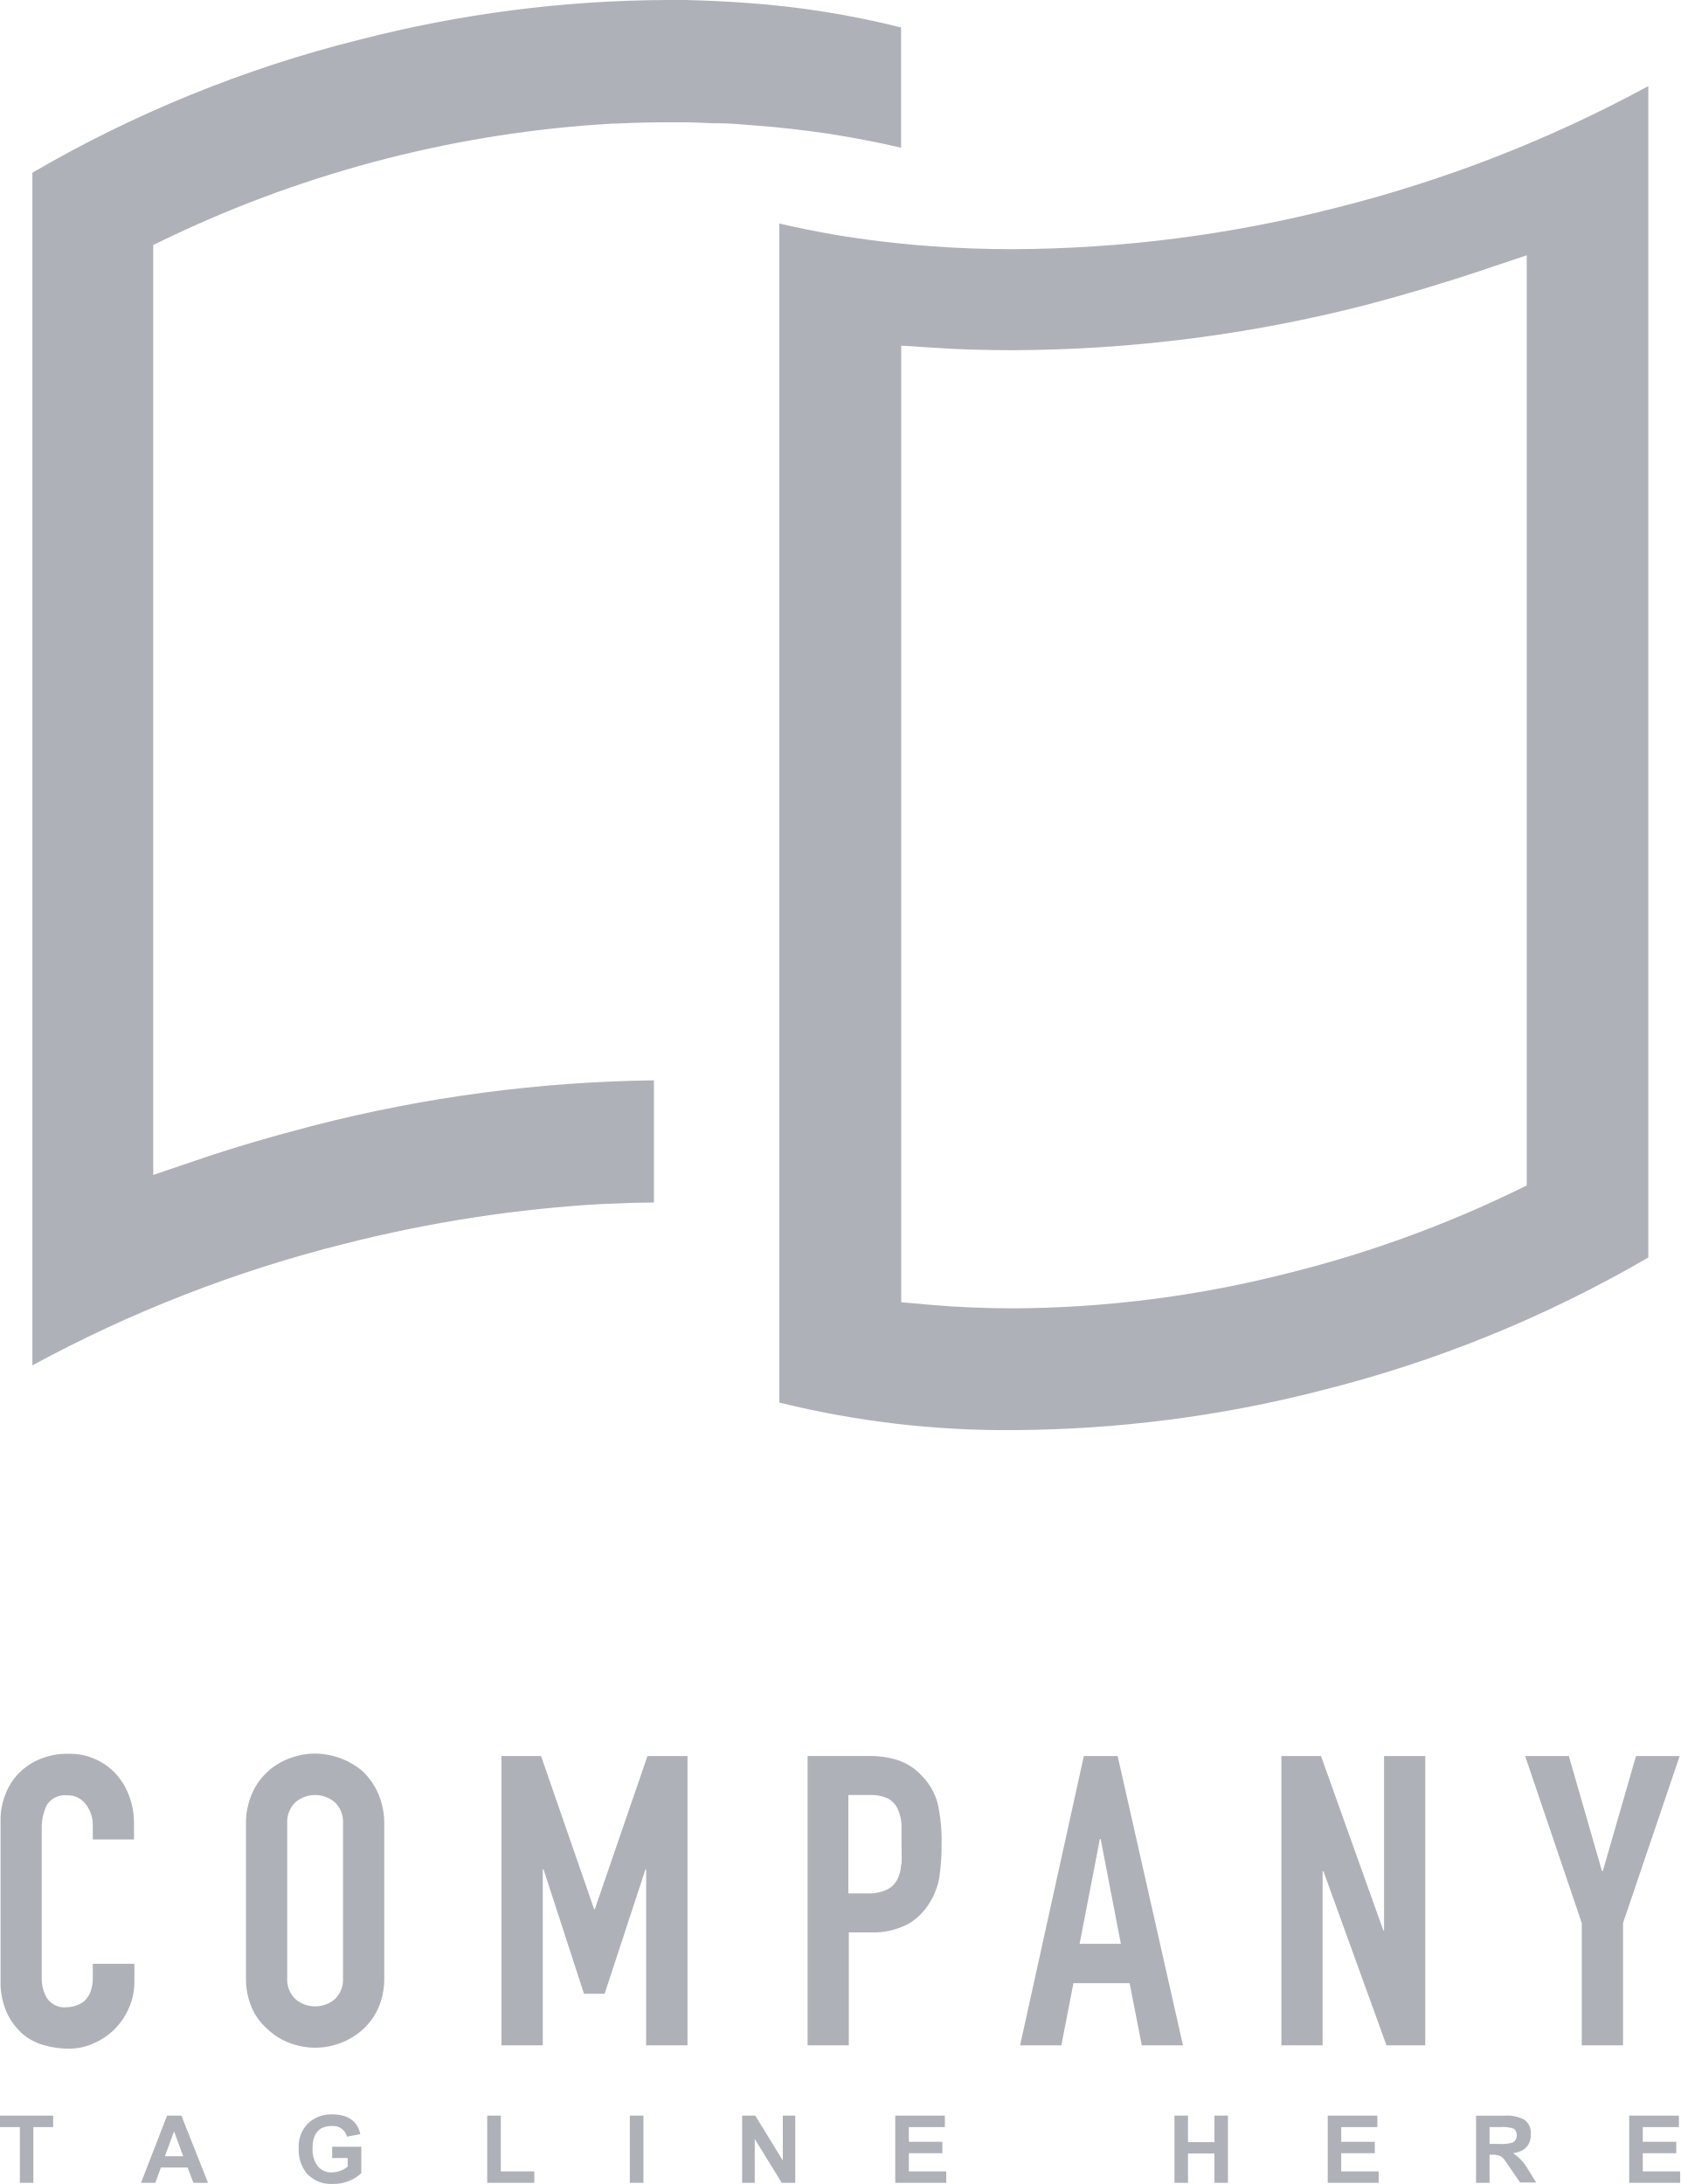
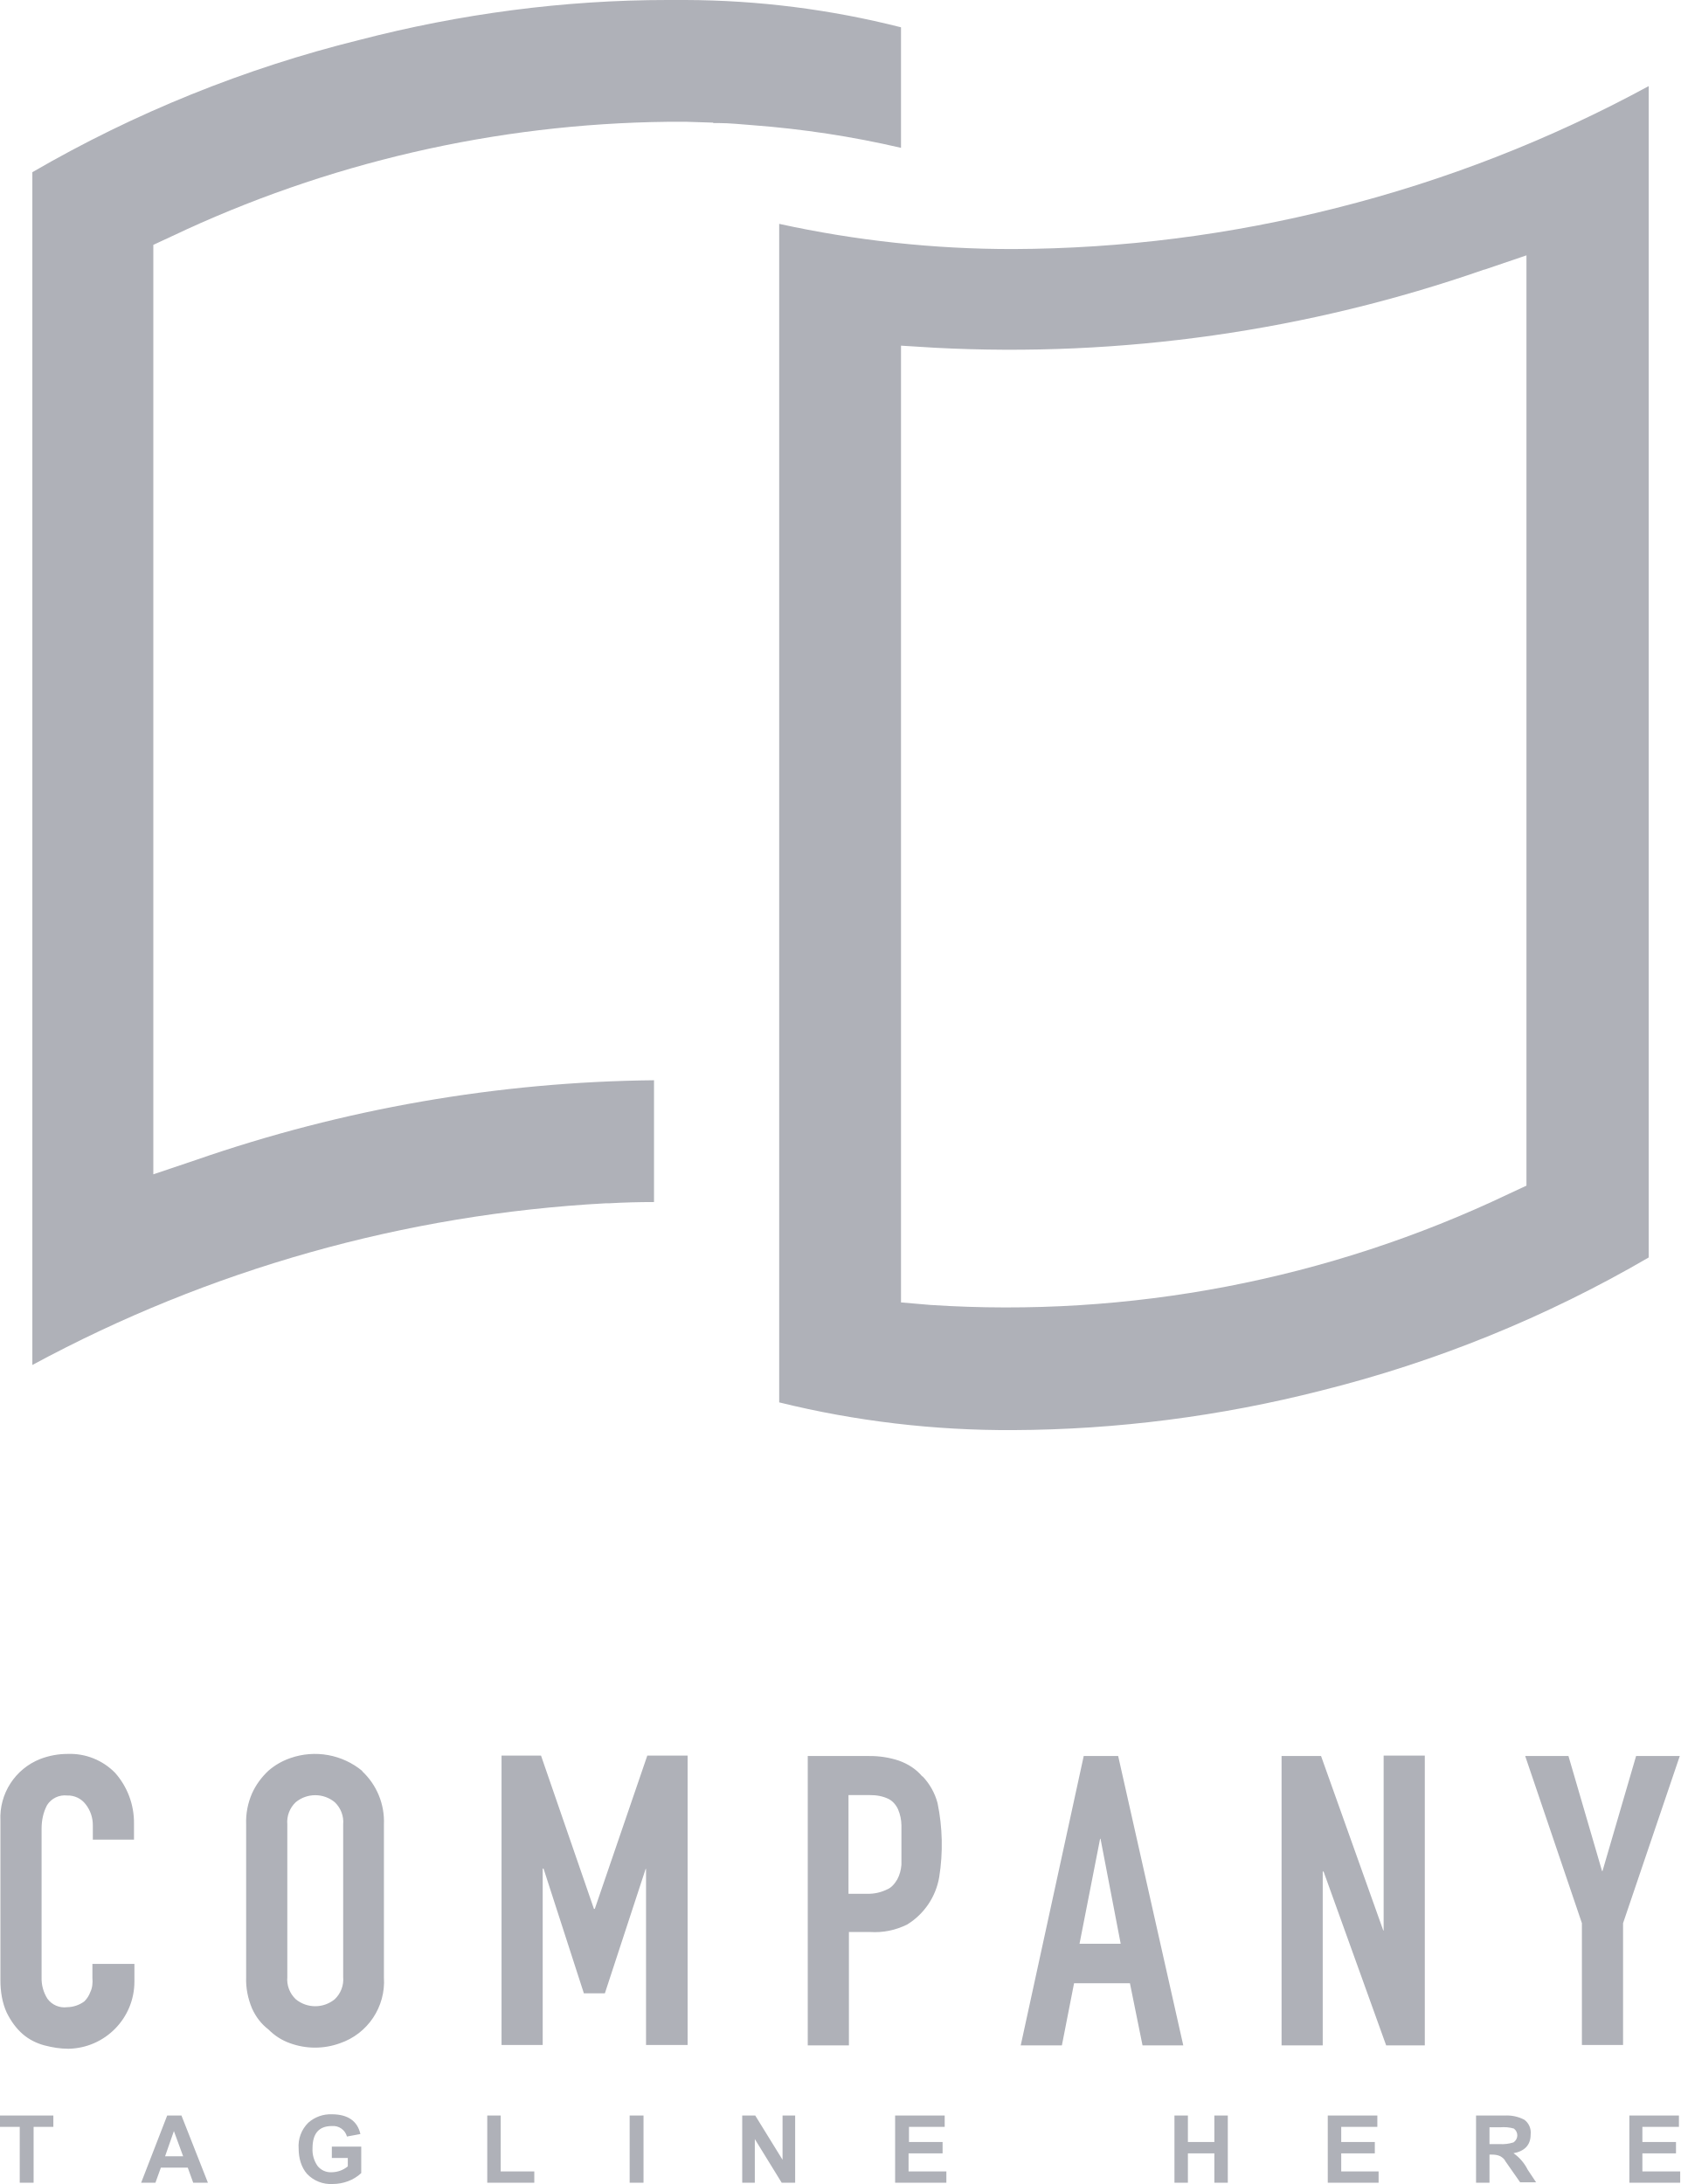
- <svg xmlns="http://www.w3.org/2000/svg" width="40" height="52" viewBox="0 0 40 52" fill="none">
-   <path d="M16.977 2.935H17.113C17.366 2.935 17.64 2.96 17.91 2.983C19.103 3.067 20.287 3.246 21.452 3.517V0.654C20.253 0.353 19.03 0.158 17.797 0.071C17.328 0.036 16.83 0.013 16.319 0H15.892C13.417 0.009 10.953 0.327 8.555 0.946C5.825 1.627 3.205 2.693 0.771 4.112V32.509C3.114 31.236 5.607 30.264 8.191 29.617C10.232 29.097 12.317 28.776 14.419 28.661H14.503C14.854 28.643 15.206 28.633 15.568 28.631V25.722C12.837 25.757 10.119 26.118 7.473 26.797C6.494 27.052 5.548 27.326 4.66 27.631L3.648 27.975V5.833L4.08 5.625C7.382 4.06 10.952 3.149 14.596 2.942C14.627 2.94 14.657 2.94 14.688 2.942C15.09 2.922 15.495 2.912 15.892 2.912H16.327H16.347C16.557 2.917 16.767 2.922 16.977 2.935Z" fill="#AFB1B8" />
-   <path d="M24.111 5.933C23.445 5.933 22.788 5.91 22.153 5.861C21.394 5.805 20.615 5.714 19.876 5.589C19.426 5.513 18.983 5.421 18.553 5.322V33.394C20.374 33.844 22.243 34.065 24.118 34.05C26.593 34.039 29.057 33.723 31.455 33.106C34.185 32.424 36.807 31.358 39.241 29.94V2.05C36.899 3.322 34.407 4.294 31.824 4.943C29.303 5.591 26.712 5.923 24.111 5.933ZM35.335 6.418L36.347 6.078V28.226L35.914 28.435C34.255 29.224 32.522 29.847 30.741 30.294C28.578 30.853 26.354 31.141 24.121 31.151C23.453 31.151 22.79 31.123 22.148 31.067L21.455 31.006V28.318V8.229L22.262 8.282C22.849 8.32 23.456 8.338 24.116 8.338C26.951 8.328 29.775 7.966 32.522 7.26C33.466 7.011 34.404 6.731 35.335 6.418Z" fill="#AFB1B8" />
-   <path d="M2.737 42.212C2.592 42.062 2.416 41.943 2.222 41.865C2.029 41.786 1.82 41.75 1.612 41.757C1.389 41.754 1.168 41.796 0.961 41.879C0.772 41.955 0.6 42.068 0.455 42.212C0.313 42.357 0.201 42.53 0.129 42.721C0.05 42.921 0.01 43.134 0.013 43.349V47.143C0.004 47.41 0.055 47.676 0.162 47.921C0.252 48.116 0.381 48.289 0.541 48.43C0.693 48.557 0.871 48.65 1.063 48.699C1.247 48.751 1.438 48.778 1.629 48.778C1.841 48.78 2.05 48.735 2.241 48.646C2.431 48.563 2.603 48.444 2.747 48.295C2.888 48.148 3.001 47.975 3.079 47.786C3.16 47.595 3.201 47.389 3.2 47.181V46.757H2.209V47.095C2.211 47.21 2.192 47.325 2.15 47.433C2.118 47.514 2.069 47.587 2.006 47.647C1.945 47.696 1.874 47.733 1.799 47.756C1.732 47.778 1.662 47.79 1.591 47.791C1.503 47.802 1.413 47.788 1.331 47.753C1.25 47.717 1.179 47.66 1.126 47.588C1.032 47.436 0.987 47.258 0.994 47.08V43.542C0.988 43.346 1.03 43.151 1.116 42.975C1.167 42.895 1.24 42.831 1.326 42.791C1.412 42.75 1.507 42.735 1.601 42.746C1.687 42.743 1.772 42.761 1.849 42.798C1.926 42.836 1.993 42.891 2.044 42.96C2.155 43.106 2.213 43.285 2.209 43.469V43.797H3.19V43.41C3.192 43.183 3.151 42.958 3.069 42.746C2.995 42.548 2.883 42.366 2.737 42.212Z" fill="#AFB1B8" />
-   <path d="M8.629 42.169C8.313 41.902 7.914 41.755 7.501 41.752C7.299 41.753 7.098 41.789 6.909 41.859C6.716 41.928 6.538 42.033 6.385 42.169C6.221 42.317 6.09 42.498 6.001 42.701C5.901 42.932 5.851 43.183 5.856 43.435V47.074C5.849 47.33 5.899 47.585 6.001 47.819C6.09 48.015 6.222 48.189 6.385 48.328C6.537 48.469 6.715 48.578 6.909 48.648C7.098 48.718 7.299 48.754 7.501 48.755C7.703 48.755 7.903 48.719 8.093 48.648C8.29 48.577 8.472 48.468 8.629 48.328C8.787 48.186 8.915 48.013 9.003 47.819C9.105 47.585 9.154 47.33 9.148 47.074V43.435C9.152 43.183 9.103 42.932 9.003 42.701C8.915 42.5 8.788 42.319 8.629 42.169ZM8.166 47.074C8.174 47.171 8.161 47.269 8.127 47.36C8.093 47.451 8.039 47.533 7.969 47.601C7.838 47.711 7.673 47.771 7.502 47.771C7.331 47.771 7.166 47.711 7.035 47.601C6.965 47.533 6.911 47.451 6.877 47.36C6.843 47.269 6.83 47.171 6.838 47.074V43.435C6.83 43.339 6.843 43.241 6.877 43.15C6.911 43.059 6.965 42.976 7.035 42.909C7.166 42.799 7.331 42.739 7.502 42.739C7.673 42.739 7.838 42.799 7.969 42.909C8.039 42.976 8.093 43.059 8.127 43.15C8.161 43.241 8.174 43.339 8.166 43.435V47.074Z" fill="#AFB1B8" />
-   <path d="M16.367 48.699V41.811H15.414L14.161 45.457H14.144L12.881 41.811H11.938V48.699H12.922V44.509H12.94L13.903 47.471H14.394L15.366 44.509H15.383V48.699H16.367Z" fill="#AFB1B8" />
-   <path d="M21.958 42.294C21.806 42.124 21.615 41.994 21.401 41.917C21.171 41.842 20.93 41.806 20.688 41.81H19.226V48.699H20.207V46.009H20.713C21.02 46.023 21.324 45.958 21.599 45.821C21.822 45.697 22.008 45.515 22.137 45.294C22.251 45.111 22.328 44.907 22.363 44.694C22.401 44.435 22.419 44.173 22.416 43.911C22.425 43.58 22.393 43.249 22.32 42.927C22.254 42.688 22.13 42.471 21.958 42.294ZM21.452 44.394C21.448 44.519 21.417 44.641 21.361 44.753C21.305 44.859 21.216 44.943 21.108 44.994C20.962 45.059 20.804 45.089 20.645 45.081H20.197V42.739H20.703C20.855 42.731 21.007 42.761 21.146 42.825C21.247 42.883 21.328 42.972 21.376 43.079C21.43 43.2 21.459 43.331 21.462 43.463C21.462 43.608 21.462 43.761 21.462 43.921C21.462 44.081 21.472 44.247 21.462 44.394H21.452Z" fill="#AFB1B8" />
-   <path d="M26.608 41.811H25.803L24.285 48.699H25.267L25.555 47.219H26.893L27.182 48.699H28.163L26.608 41.811ZM25.702 46.281L26.185 43.784H26.203L26.684 46.281H25.702Z" fill="#AFB1B8" />
-   <path d="M32.95 45.961H32.932L31.449 41.811H30.506V48.699H31.487V44.557H31.508L33.008 48.699H33.931V41.811H32.95V45.961Z" fill="#AFB1B8" />
-   <path d="M38.948 41.811L38.158 44.549H38.138L37.349 41.811H36.309L37.657 45.788V48.699H38.639V45.788L39.987 41.811H38.948Z" fill="#AFB1B8" />
-   <path d="M0 50.645H0.473V51.972H0.794V50.645H1.265V50.372H0V50.645Z" fill="#AFB1B8" />
-   <path d="M3.977 50.372L3.357 51.972H3.698L3.83 51.608H4.467L4.604 51.972H4.953L4.318 50.372H3.977ZM3.926 51.339L4.144 50.746L4.361 51.339H3.926Z" fill="#AFB1B8" />
-   <path d="M7.908 51.382H8.277V51.588C8.169 51.675 8.036 51.722 7.898 51.723C7.833 51.727 7.769 51.715 7.71 51.688C7.651 51.661 7.599 51.621 7.559 51.57C7.474 51.449 7.432 51.302 7.44 51.153C7.44 50.797 7.594 50.619 7.9 50.619C7.981 50.611 8.062 50.633 8.128 50.679C8.194 50.726 8.242 50.795 8.262 50.873L8.578 50.812C8.51 50.5 8.285 50.342 7.9 50.342C7.695 50.337 7.495 50.41 7.341 50.548C7.261 50.628 7.198 50.724 7.159 50.83C7.119 50.937 7.103 51.05 7.111 51.163C7.102 51.382 7.175 51.597 7.316 51.764C7.394 51.844 7.489 51.907 7.594 51.947C7.699 51.988 7.811 52.005 7.923 51.998C8.173 52.005 8.417 51.913 8.601 51.743V51.113H7.908V51.382Z" fill="#AFB1B8" />
-   <path d="M11.923 50.372H11.599V51.972H12.72V51.7H11.923V50.372Z" fill="#AFB1B8" />
-   <path d="M15.318 50.372H14.994V51.972H15.318V50.372Z" fill="#AFB1B8" />
-   <path d="M18.636 51.441L17.981 50.372H17.668V51.972H17.968V50.927L18.611 51.972H18.932V50.372H18.636V51.441Z" fill="#AFB1B8" />
-   <path d="M21.637 51.267H22.434V50.995H21.637V50.645H22.494V50.372H21.313V51.972H22.527V51.7H21.637V51.267Z" fill="#AFB1B8" />
-   <path d="M28.912 51.003H28.282V50.372H27.961V51.972H28.282V51.273H28.912V51.972H29.233V50.372H28.912V51.003Z" fill="#AFB1B8" />
-   <path d="M31.93 51.267H32.73V50.995H31.93V50.645H32.79V50.372H31.609V51.972H32.821V51.7H31.93V51.267Z" fill="#AFB1B8" />
-   <path d="M36.023 51.268C36.301 51.224 36.443 51.077 36.443 50.823C36.451 50.755 36.441 50.686 36.413 50.623C36.386 50.56 36.342 50.506 36.286 50.467C36.142 50.394 35.98 50.361 35.818 50.373H35.14V51.972H35.462V51.303H35.525C35.593 51.299 35.662 51.311 35.725 51.339C35.772 51.368 35.811 51.408 35.839 51.456L36.188 51.964H36.572L36.377 51.652C36.291 51.497 36.17 51.366 36.023 51.268ZM35.699 51.046H35.462V50.645H35.715C35.825 50.636 35.936 50.649 36.041 50.683C36.064 50.703 36.083 50.729 36.095 50.758C36.107 50.787 36.113 50.818 36.111 50.849C36.11 50.88 36.101 50.911 36.087 50.938C36.072 50.966 36.051 50.99 36.026 51.008C35.92 51.041 35.81 51.053 35.699 51.046Z" fill="#AFB1B8" />
-   <path d="M39.109 51.267H39.906V50.995H39.109V50.645H39.97V50.372H38.786V51.972H40V51.7H39.109V51.267Z" fill="#AFB1B8" />
+ <svg xmlns="http://www.w3.org/2000/svg" width="40" height="52" fill="none">
+   <path d="M16.98 2.93h.13c.26 0 .53.03.8.05 1.2.09 2.38.27 3.54.54V.65A21.09 21.09 0 0016.32 0h-.43c-2.47 0-4.94.33-7.33.95A29.73 29.73 0 00.77 4.1v28.4a32.36 32.36 0 0113.65-3.85h.08c.35-.02.7-.03 1.07-.03v-2.9a34.33 34.33 0 00-10.91 1.9l-1.01.34V5.83l.43-.2A28.28 28.28 0 0115.89 2.9h.46l.63.02z" fill="#AFB1B8" />
+   <path d="M24.11 5.93a25.91 25.91 0 01-5.56-.6v28.06c1.82.45 3.7.67 5.57.66 2.47-.01 4.94-.33 7.33-.94a29.81 29.81 0 007.8-3.17V2.05a31.78 31.78 0 01-7.43 2.9c-2.52.64-5.1.97-7.7.98zm11.23.49l1-.34v22.15l-.43.2a27.76 27.76 0 01-13.76 2.64l-.7-.06V8.23l.81.05a34.26 34.26 0 0013.07-1.86zM2.74 42.21a1.5 1.5 0 00-1.13-.45c-.22 0-.44.04-.65.12a1.5 1.5 0 00-.95 1.47v3.8c0 .26.04.53.15.77.1.2.22.37.38.51.15.13.33.22.52.27.19.05.38.08.57.08a1.6 1.6 0 001.57-1.6v-.42h-1v.33c.01.12 0 .24-.05.34a.6.6 0 01-.14.22.7.7 0 01-.41.14.5.5 0 01-.47-.2.9.9 0 01-.14-.51v-3.54c0-.2.04-.39.13-.56a.5.5 0 01.48-.23.53.53 0 01.44.21.8.8 0 01.17.5v.34h.98v-.39a1.79 1.79 0 00-.45-1.2zM8.63 42.17a1.77 1.77 0 00-1.72-.31c-.2.07-.37.17-.52.3-.17.16-.3.34-.39.54-.1.23-.15.48-.14.74v3.63c-.01.26.04.51.14.75.09.2.22.37.39.5.15.15.32.26.52.33a1.74 1.74 0 001.18 0 1.55 1.55 0 001.05-1.57v-3.64a1.64 1.64 0 00-.52-1.27zm-.46 4.9a.65.65 0 01-.2.53.73.73 0 01-.93 0 .65.65 0 01-.2-.53v-3.63a.65.65 0 01.2-.53.73.73 0 01.93 0 .65.65 0 01.2.53v3.63zM16.37 48.7V41.8h-.96l-1.25 3.65h-.02l-1.26-3.65h-.94v6.89h.98v-4.2h.02l.96 2.97h.5l.97-2.96h.01v4.19h.99zM21.96 42.3c-.15-.18-.34-.3-.56-.38a2.18 2.18 0 00-.71-.11h-1.46v6.89h.98V46h.5c.31.02.61-.04.89-.18a1.65 1.65 0 00.76-1.13 4.9 4.9 0 00-.04-1.76 1.47 1.47 0 00-.36-.64zm-.5 2.1c-.01.12-.04.24-.1.35-.06.1-.14.2-.25.24a1 1 0 01-.46.1h-.45v-2.35h.5c.16 0 .3.02.45.09.1.05.18.14.23.25a1 1 0 01.08.38V44.4zM26.6 41.81h-.8L24.3 48.7h.98l.29-1.48h1.33l.3 1.48h.97l-1.55-6.89zm-.9 4.47l.49-2.5h.01l.48 2.5h-.98zM32.95 45.96h-.02l-1.48-4.15h-.94v6.89h.98v-4.14h.02L33 48.7h.92V41.8h-.98v4.15zM38.95 41.81l-.8 2.74h-.01l-.8-2.74h-1.03l1.35 3.98v2.9h.98v-2.9l1.35-3.98h-1.04zM0 50.64h.47v1.33H.8v-1.33h.47v-.27H0v.27zM3.98 50.37l-.62 1.6h.34l.13-.36h.64l.13.36h.35l-.63-1.6h-.34zm-.05.97l.21-.6.22.6h-.43zM7.9 51.38h.38v.2a.61.61 0 01-.38.14.4.4 0 01-.34-.15.67.67 0 01-.12-.42c0-.35.15-.53.46-.53a.34.34 0 01.36.25l.32-.06c-.07-.31-.3-.47-.68-.47a.8.8 0 00-.56.2.78.78 0 00-.23.62c0 .22.06.44.2.6a.78.78 0 00.61.24c.25 0 .5-.09.68-.26v-.63h-.7v.27zM11.92 50.37h-.32v1.6h1.12v-.27h-.8v-1.33zM15.32 50.37h-.33v1.6h.33v-1.6zM18.64 51.44l-.66-1.07h-.31v1.6h.3v-1.04l.64 1.04h.32v-1.6h-.3v1.07zM21.64 51.27h.8V51h-.8v-.36h.85v-.27h-1.18v1.6h1.22v-.27h-.9v-.43zM28.91 51h-.63v-.63h-.32v1.6h.32v-.7h.63v.7h.32v-1.6h-.32V51zM31.93 51.27h.8V51h-.8v-.36h.86v-.27h-1.18v1.6h1.21v-.27h-.89v-.43zM36.02 51.27c.28-.05.42-.2.42-.45a.38.38 0 00-.15-.35.9.9 0 00-.47-.1h-.68v1.6h.32v-.67h.06c.07 0 .14.01.2.04.05.03.1.07.12.12l.35.5h.38l-.2-.3c-.08-.16-.2-.3-.35-.4zm-.32-.22h-.24v-.4h.25c.11-.01.23 0 .33.03a.2.2 0 01-.01.33.91.91 0 01-.33.04zM39.1 51.27h.8V51h-.8v-.36h.87v-.27h-1.18v1.6H40v-.27h-.9v-.43z" fill="#AFB1B8" />
</svg>
